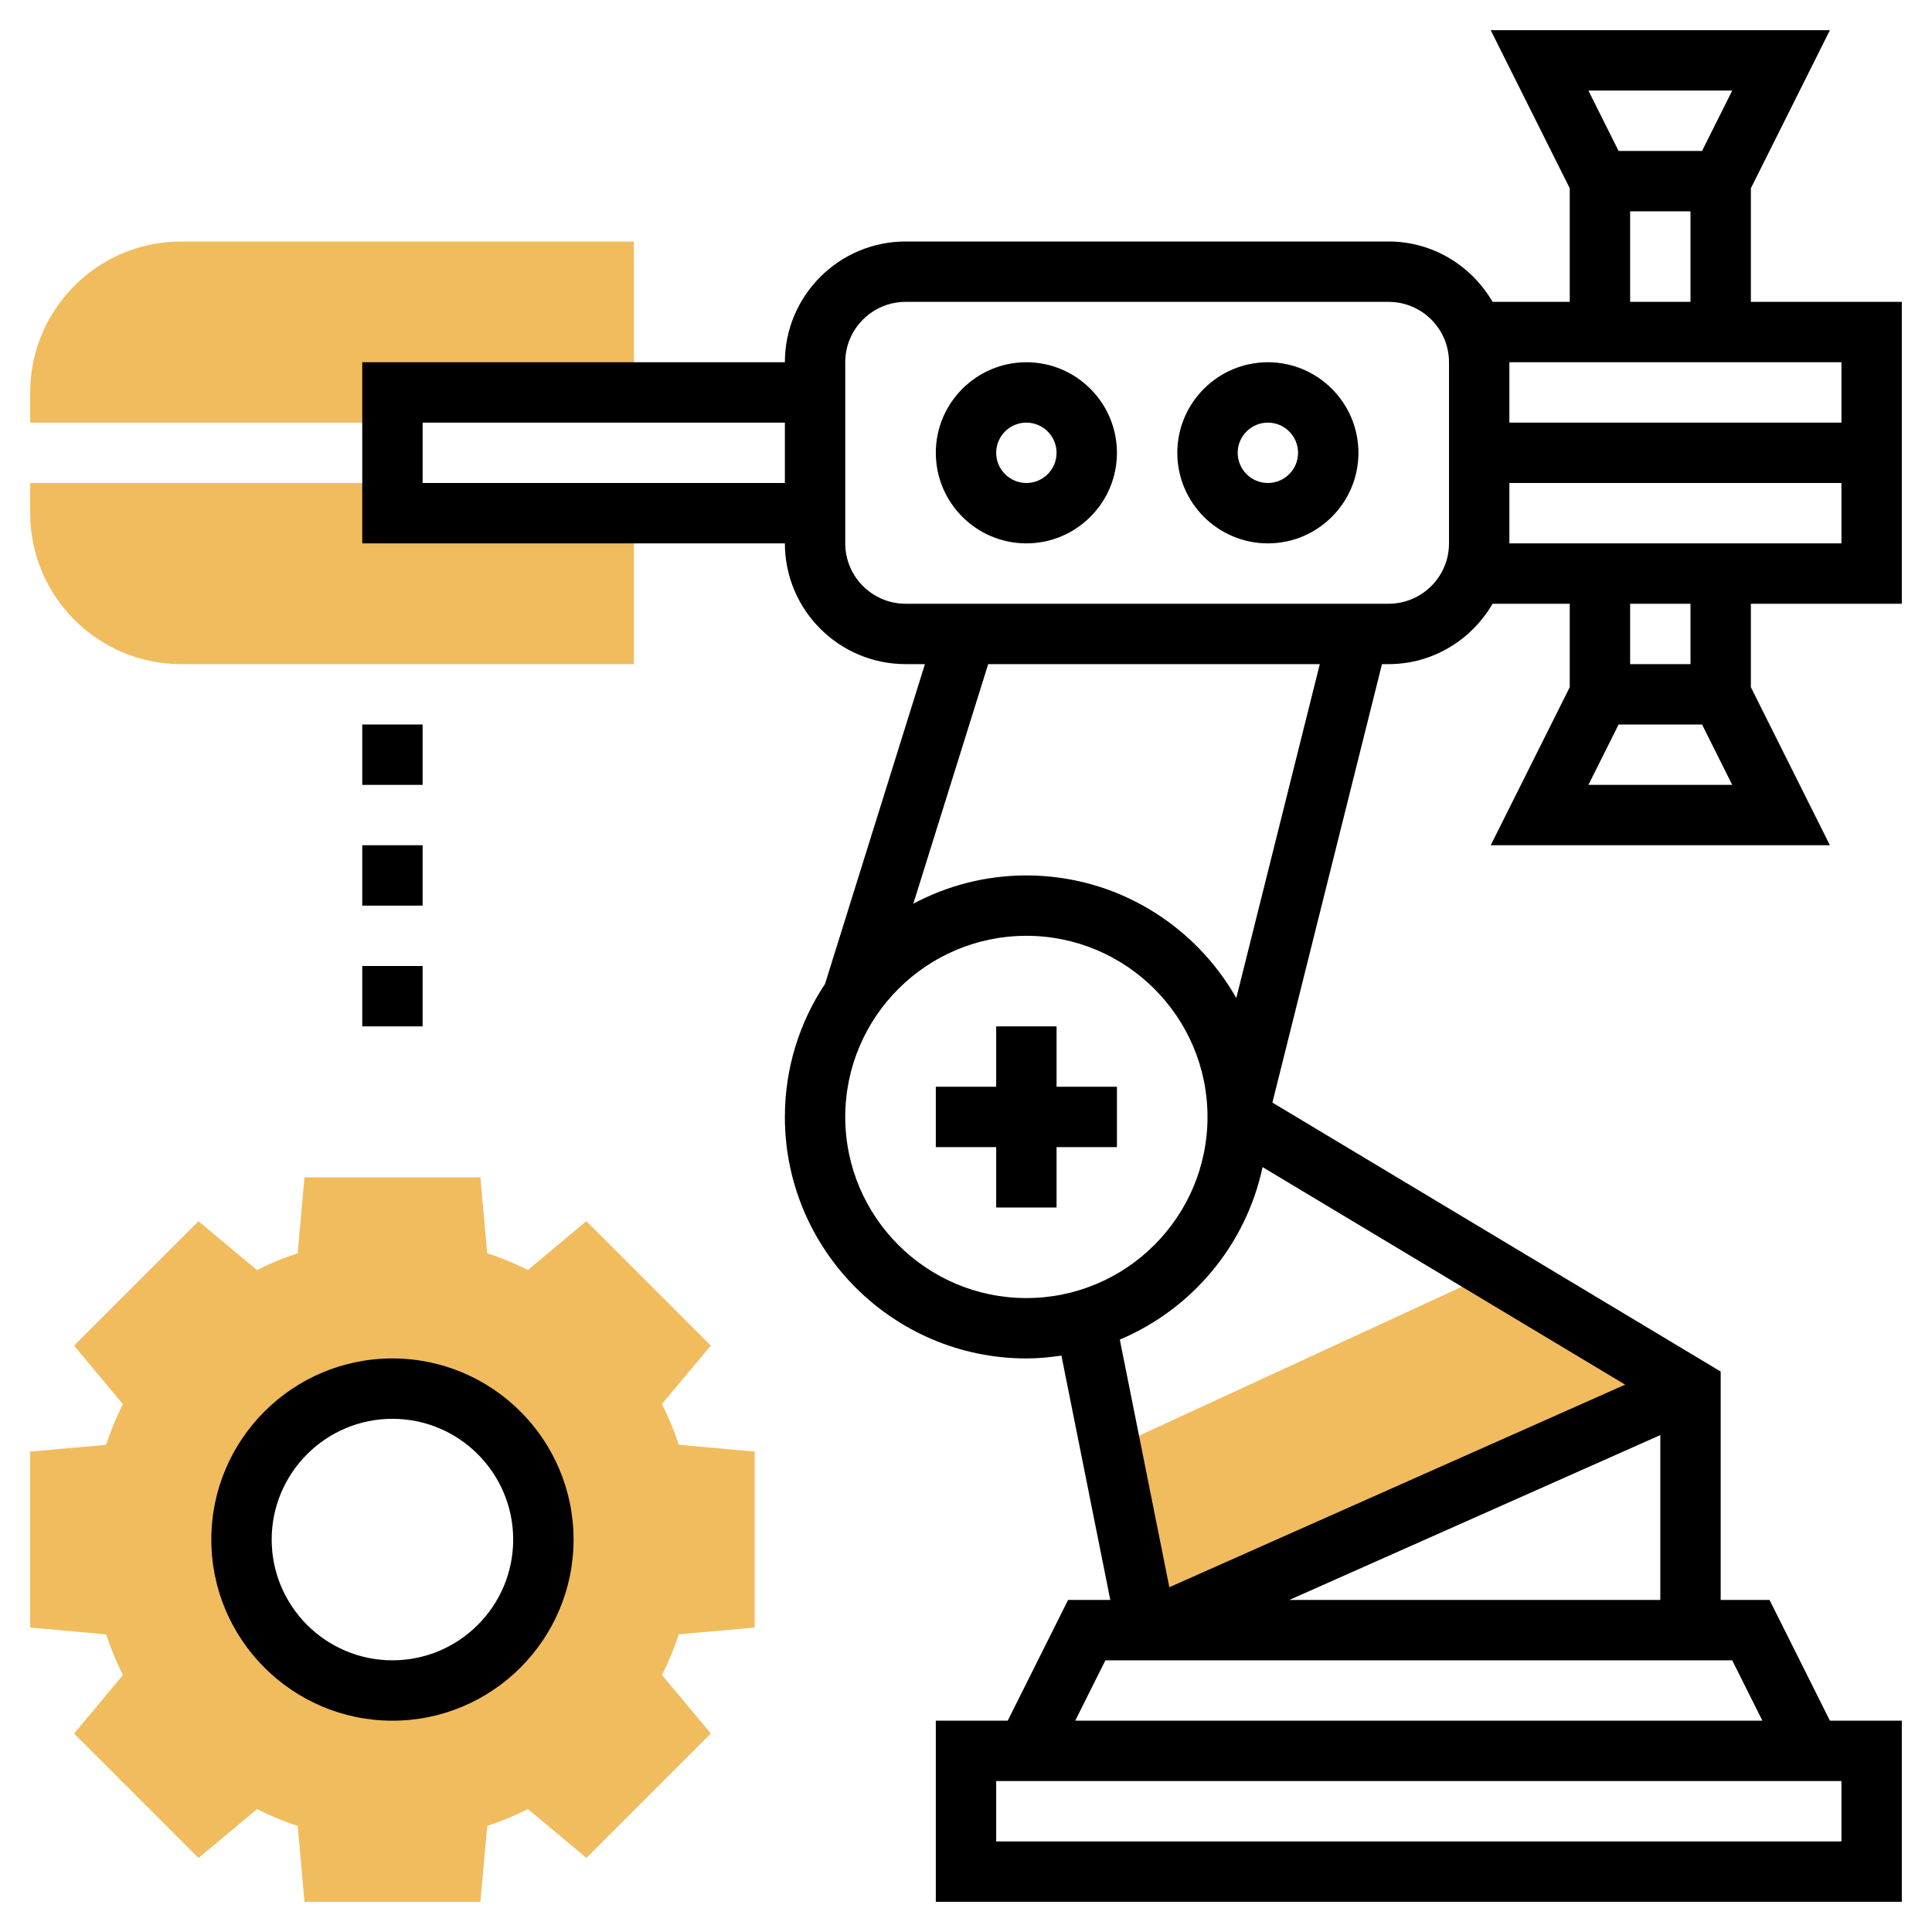
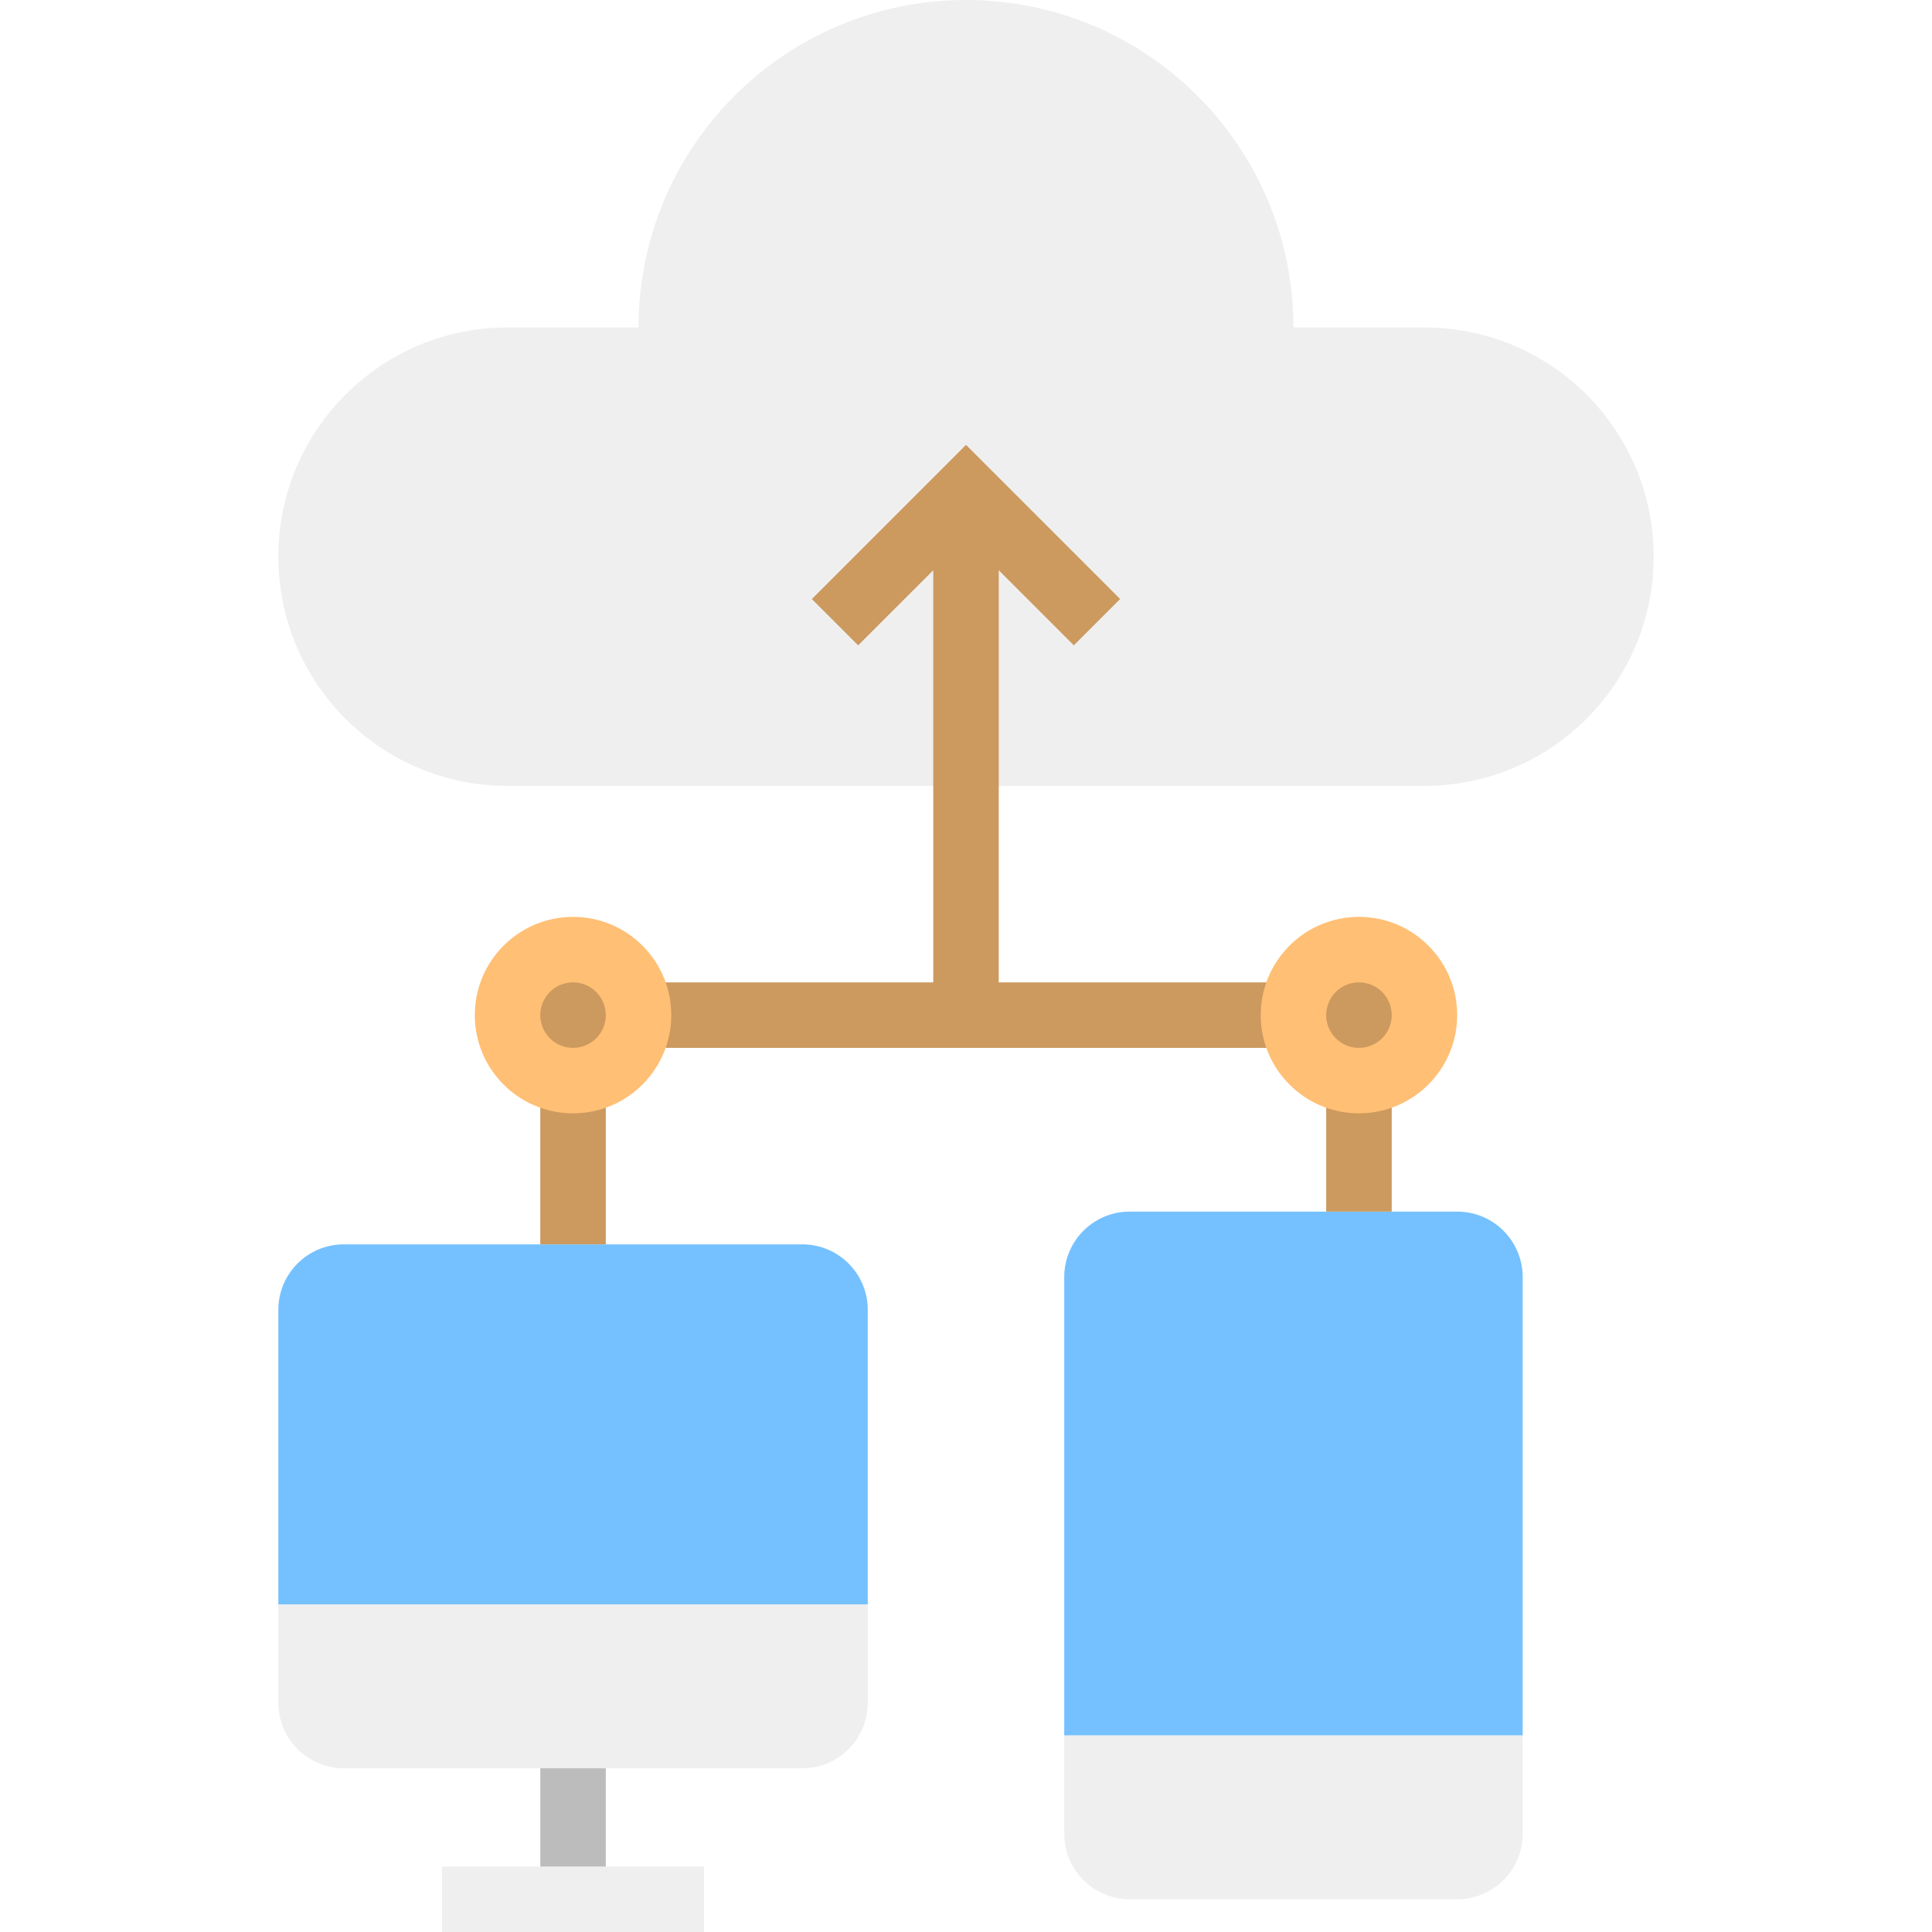
- <svg xmlns="http://www.w3.org/2000/svg" version="1.1" id="Layer_1_1_" x="0px" y="0px" viewBox="0 0 64 64" style="enable-background:new 0 0 64 64;" xml:space="preserve" width="512" height="512">
-   <g>
-     <g>
-       <polygon style="fill:#F0BC5E;" points="38,54 36.581,48.092 49.581,42.092 55,46   " />
-     </g>
-     <g>
-       <path style="fill:#F0BC5E;" d="M21,14H1v-1c0-2.757,2.243-5,5-5h15V14z" />
-     </g>
-     <g>
-       <path style="fill:#F0BC5E;" d="M21,22H6c-2.757,0-5-2.243-5-5v-1h20V22z" />
-     </g>
-     <g>
-       <path style="fill:#F0BC5E;" d="M25,53.914v-5.828l-2.515-0.226c-0.152-0.463-0.339-0.913-0.558-1.348l1.618-1.938l-4.121-4.121    l-1.938,1.618c-0.435-0.219-0.885-0.405-1.348-0.558L15.914,39h-5.828L9.86,41.515c-0.463,0.152-0.913,0.339-1.348,0.558    l-1.938-1.618l-4.121,4.121l1.618,1.938c-0.219,0.435-0.405,0.885-0.558,1.348L1,48.086v5.828l2.515,0.226    c0.152,0.463,0.339,0.913,0.558,1.348l-1.618,1.938l4.121,4.121l1.938-1.618c0.435,0.219,0.885,0.405,1.348,0.558L10.086,63h5.828    l0.226-2.515c0.463-0.152,0.913-0.339,1.348-0.558l1.938,1.618l4.121-4.121l-1.618-1.938c0.219-0.435,0.405-0.885,0.558-1.348    L25,53.914z M13,56c-2.761,0-5-2.239-5-5s2.239-5,5-5s5,2.239,5,5S15.761,56,13,56z" />
-     </g>
-     <g>
-       <polygon points="35,34 33,34 33,36 31,36 31,38 33,38 33,40 35,40 35,38 37,38 37,36 35,36   " />
-       <path d="M63,20V10h-5V6.236L60.618,1H49.382L52,6.236V10h-2.556C48.75,8.81,47.474,8,46,8H30c-2.206,0-4,1.794-4,4H12v6h14    c0,2.206,1.794,4,4,4h0.64l-3.31,10.594C26.491,33.858,26,35.372,26,37c0,4.411,3.589,8,8,8c0.395,0,0.781-0.038,1.161-0.094    L36.78,53h-1.398l-2,4H31v6h32v-6h-2.382l-2-4H57v-7.566l-14.85-8.91L45.78,22H46c1.474,0,2.75-0.81,3.444-2H52v2.764L49.382,28    h11.236L58,22.764V20H63z M14,16v-2h12v2H14z M28,37c0-3.309,2.691-6,6-6s6,2.691,6,6s-2.691,6-6,6S28,40.309,28,37z     M41.824,38.661l12.012,7.207l-15.1,6.711l-1.641-8.203C39.479,43.372,41.276,41.245,41.824,38.661z M61,61H33v-2h28V61z     M58.382,57H35.618l1-2h20.764L58.382,57z M42.712,53L55,47.539V53H42.712z M40.954,33.061C39.577,30.64,36.979,29,34,29    c-1.353,0-2.627,0.34-3.745,0.936L32.735,22H43.72L40.954,33.061z M48,18c0,1.103-0.897,2-2,2H30c-1.103,0-2-0.897-2-2v-6    c0-1.103,0.897-2,2-2h16c1.103,0,2,0.897,2,2V18z M57.382,3l-1,2h-2.764l-1-2H57.382z M54,7h2v3h-2V7z M61,12v2H50v-2H61z M50,16    h11v2H50V16z M52.618,26l1-2h2.764l1,2H52.618z M56,22h-2v-2h2V22z" />
-       <path d="M34,12c-1.654,0-3,1.346-3,3s1.346,3,3,3s3-1.346,3-3S35.654,12,34,12z M34,16c-0.552,0-1-0.449-1-1s0.448-1,1-1    s1,0.449,1,1S34.552,16,34,16z" />
-       <path d="M42,12c-1.654,0-3,1.346-3,3s1.346,3,3,3s3-1.346,3-3S43.654,12,42,12z M42,16c-0.552,0-1-0.449-1-1s0.448-1,1-1    s1,0.449,1,1S42.552,16,42,16z" />
-       <path d="M13,45c-3.309,0-6,2.691-6,6s2.691,6,6,6s6-2.691,6-6S16.309,45,13,45z M13,55c-2.206,0-4-1.794-4-4s1.794-4,4-4    s4,1.794,4,4S15.206,55,13,55z" />
-       <rect x="12" y="24" width="2" height="2" />
-       <rect x="12" y="28" width="2" height="2" />
-       <rect x="12" y="32" width="2" height="2" />
-     </g>
+ <svg xmlns="http://www.w3.org/2000/svg" height="472pt" viewBox="-67 0 471 472" width="472pt">
+   <path d="m88.5 80c0-44.184 35.816-80 80-80s80 35.816 80 80h32c30.93 0 56 25.07 56 56s-25.07 56-56 56h-224c-30.93 0-56-25.07-56-56s25.07-56 56-56zm0 0" fill="#efefef" />
+   <path d="m16.5 304h112c8.836 0 16 7.164 16 16v72h-144v-72c0-8.836 7.164-16 16-16zm0 0" fill="#75c1ff" />
+   <path d="m.5 392h144v24c0 8.836-7.164 16-16 16h-112c-8.836 0-16-7.164-16-16zm0 0" fill="#efefef" />
+   <path d="m64.5 432h16v32h-16zm0 0" fill="#bcbcbc" />
+   <path d="m40.5 456h64v16h-64zm0 0" fill="#efefef" />
+   <path d="m208.5 296h80c8.836 0 16 7.164 16 16v112h-112v-112c0-8.836 7.164-16 16-16zm0 0" fill="#75c1ff" />
+   <g fill="#cc995e">
+     <path d="m176.5 139.312 18.344 18.344 11.312-11.312-37.656-37.656-37.656 37.656 11.312 11.312 18.344-18.344v100.688h-72v16h160v-16h-72zm0 0" />
+     <path d="m64.5 264h16v40h-16zm0 0" />
+     <path d="m256.5 264h16v32h-16zm0 0" />
  </g>
+   <path d="m192.5 424h112v24c0 8.836-7.164 16-16 16h-80c-8.836 0-16-7.164-16-16zm0 0" fill="#efefef" />
+   <path d="m88.5 248c0 8.836-7.164 16-16 16s-16-7.164-16-16 7.164-16 16-16 16 7.164 16 16zm0 0" fill="#cc995e" />
+   <path d="m72.5 272c-13.254 0-24-10.746-24-24s10.746-24 24-24 24 10.746 24 24c-.016 13.25-10.75 23.984-24 24zm0-32c-4.418 0-8 3.582-8 8s3.582 8 8 8 8-3.582 8-8c-.004-4.418-3.582-7.996-8-8zm0 0" fill="#ffbf75" />
+   <path d="m280.5 248c0 8.836-7.164 16-16 16s-16-7.164-16-16 7.164-16 16-16 16 7.164 16 16zm0 0" fill="#cc995e" />
+   <path d="m264.5 272c-13.254 0-24-10.746-24-24s10.746-24 24-24 24 10.746 24 24c-.016 13.25-10.75 23.984-24 24zm0-32c-4.418 0-8 3.582-8 8s3.582 8 8 8 8-3.582 8-8c-.004-4.418-3.582-7.996-8-8zm0 0" fill="#ffbf75" />
</svg>
